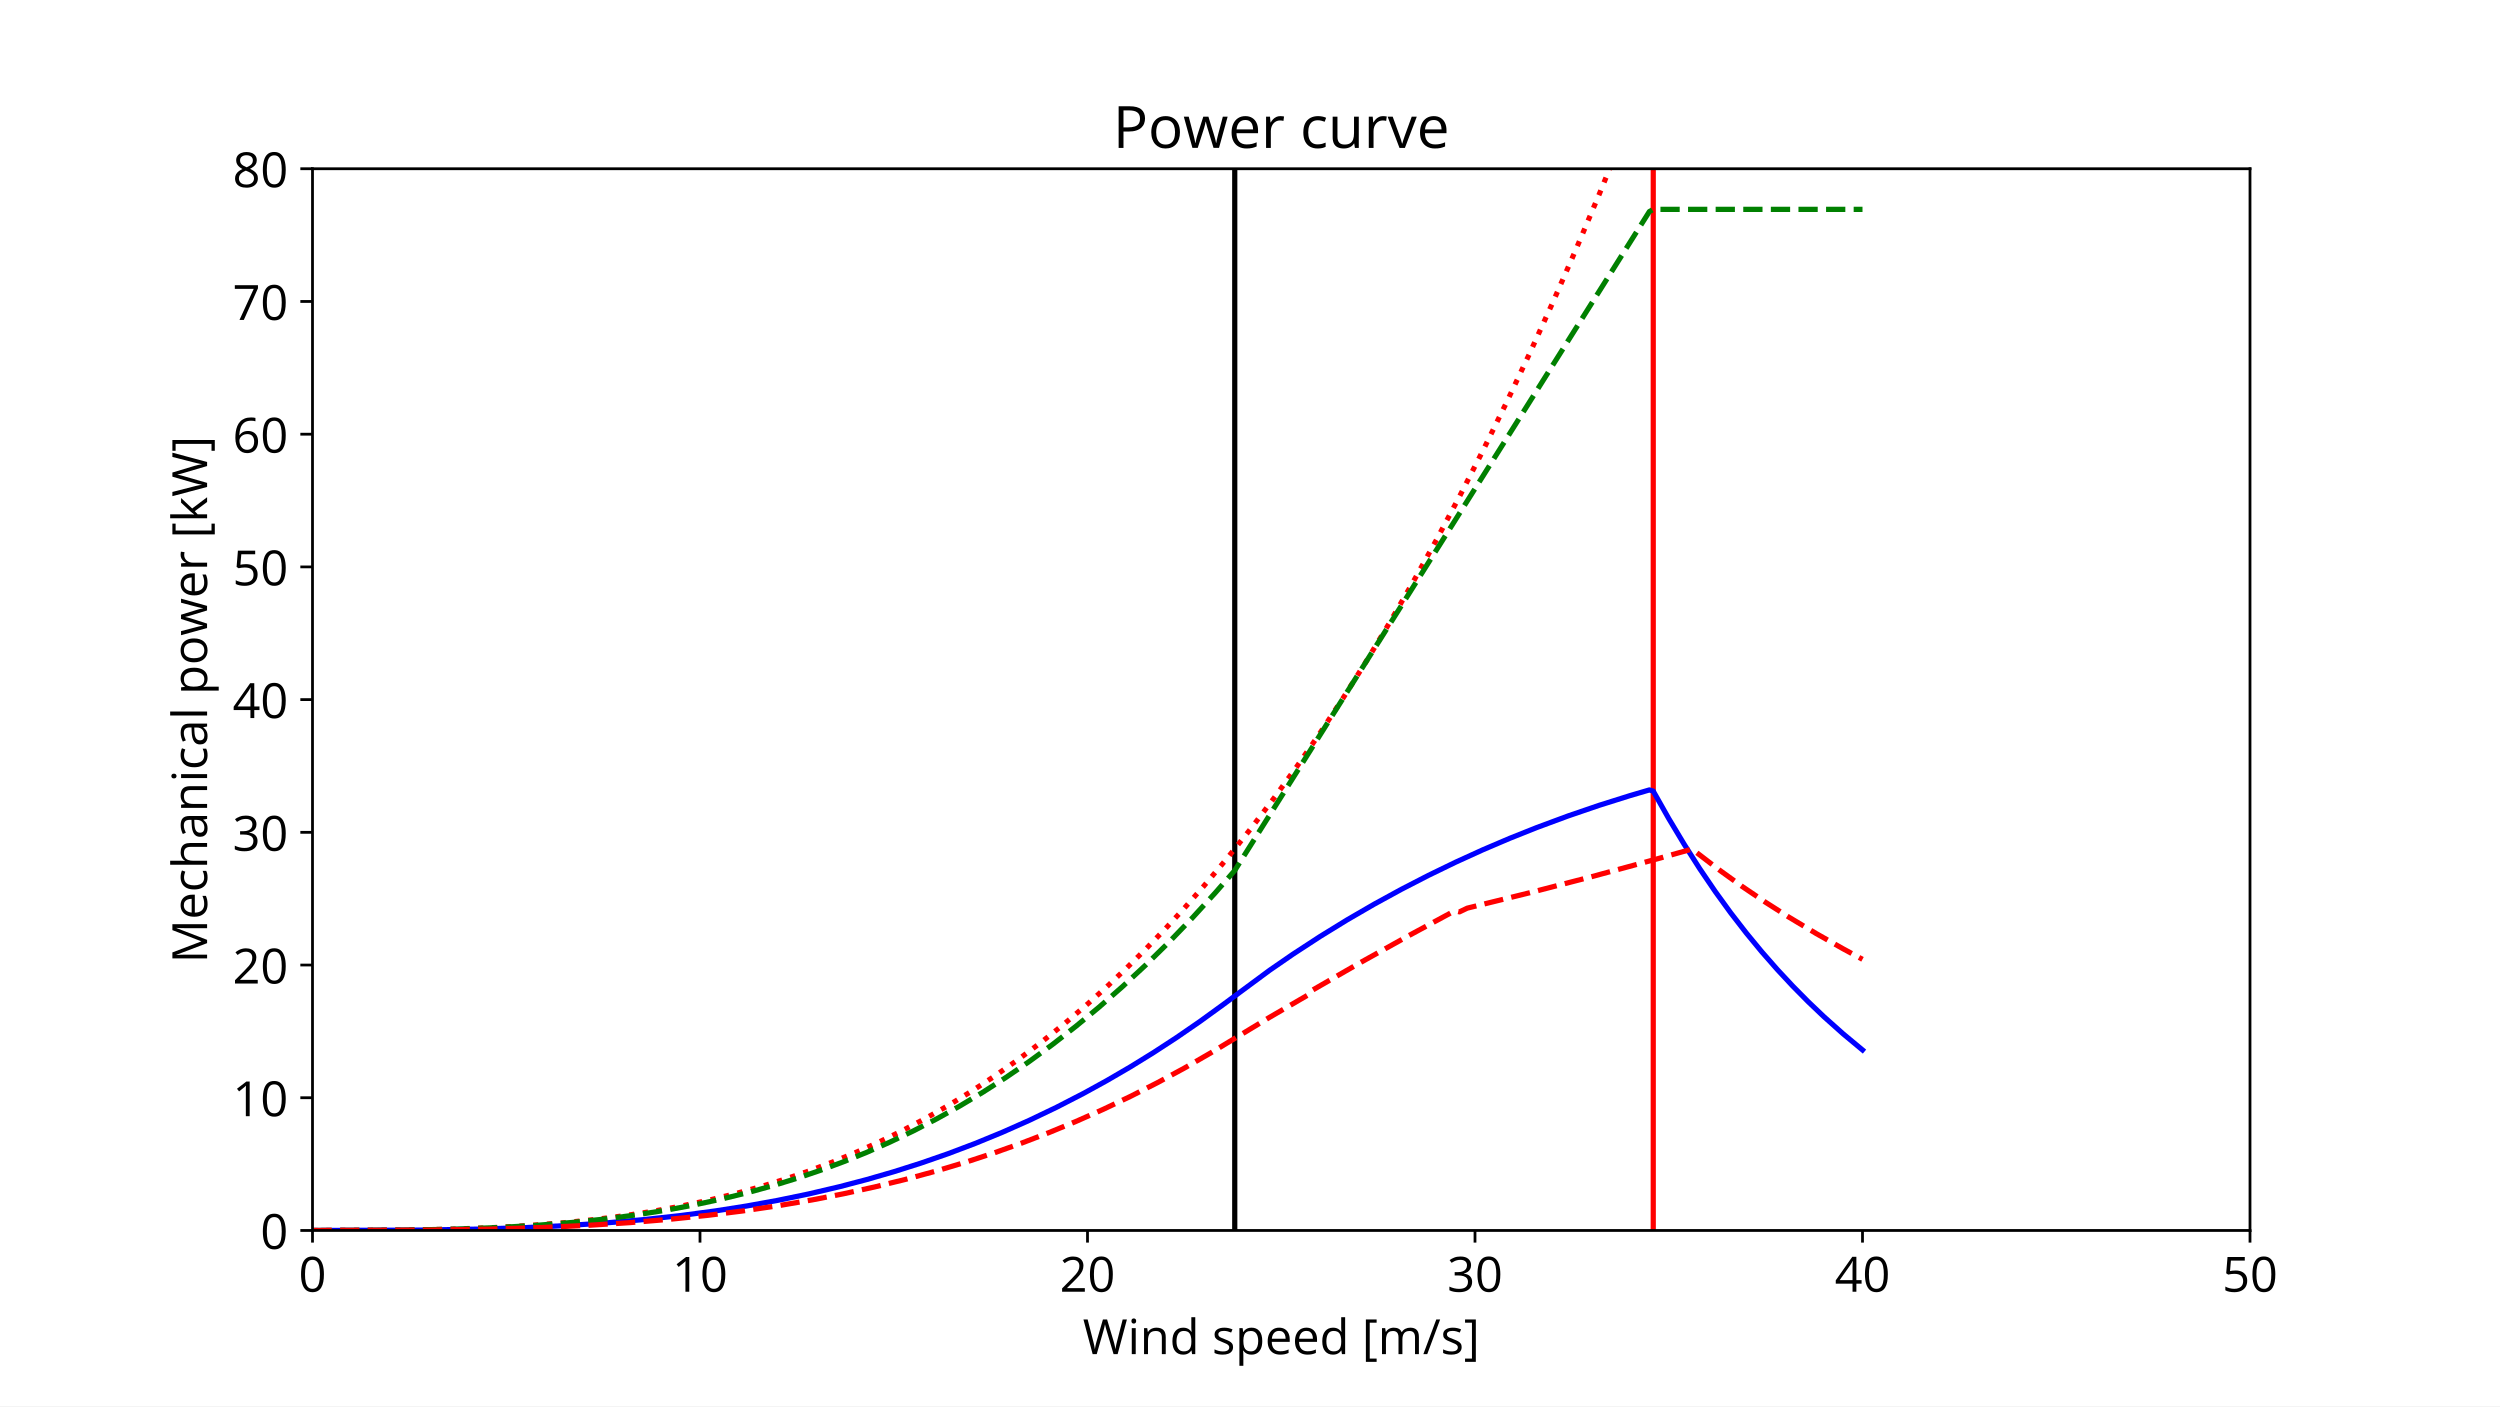
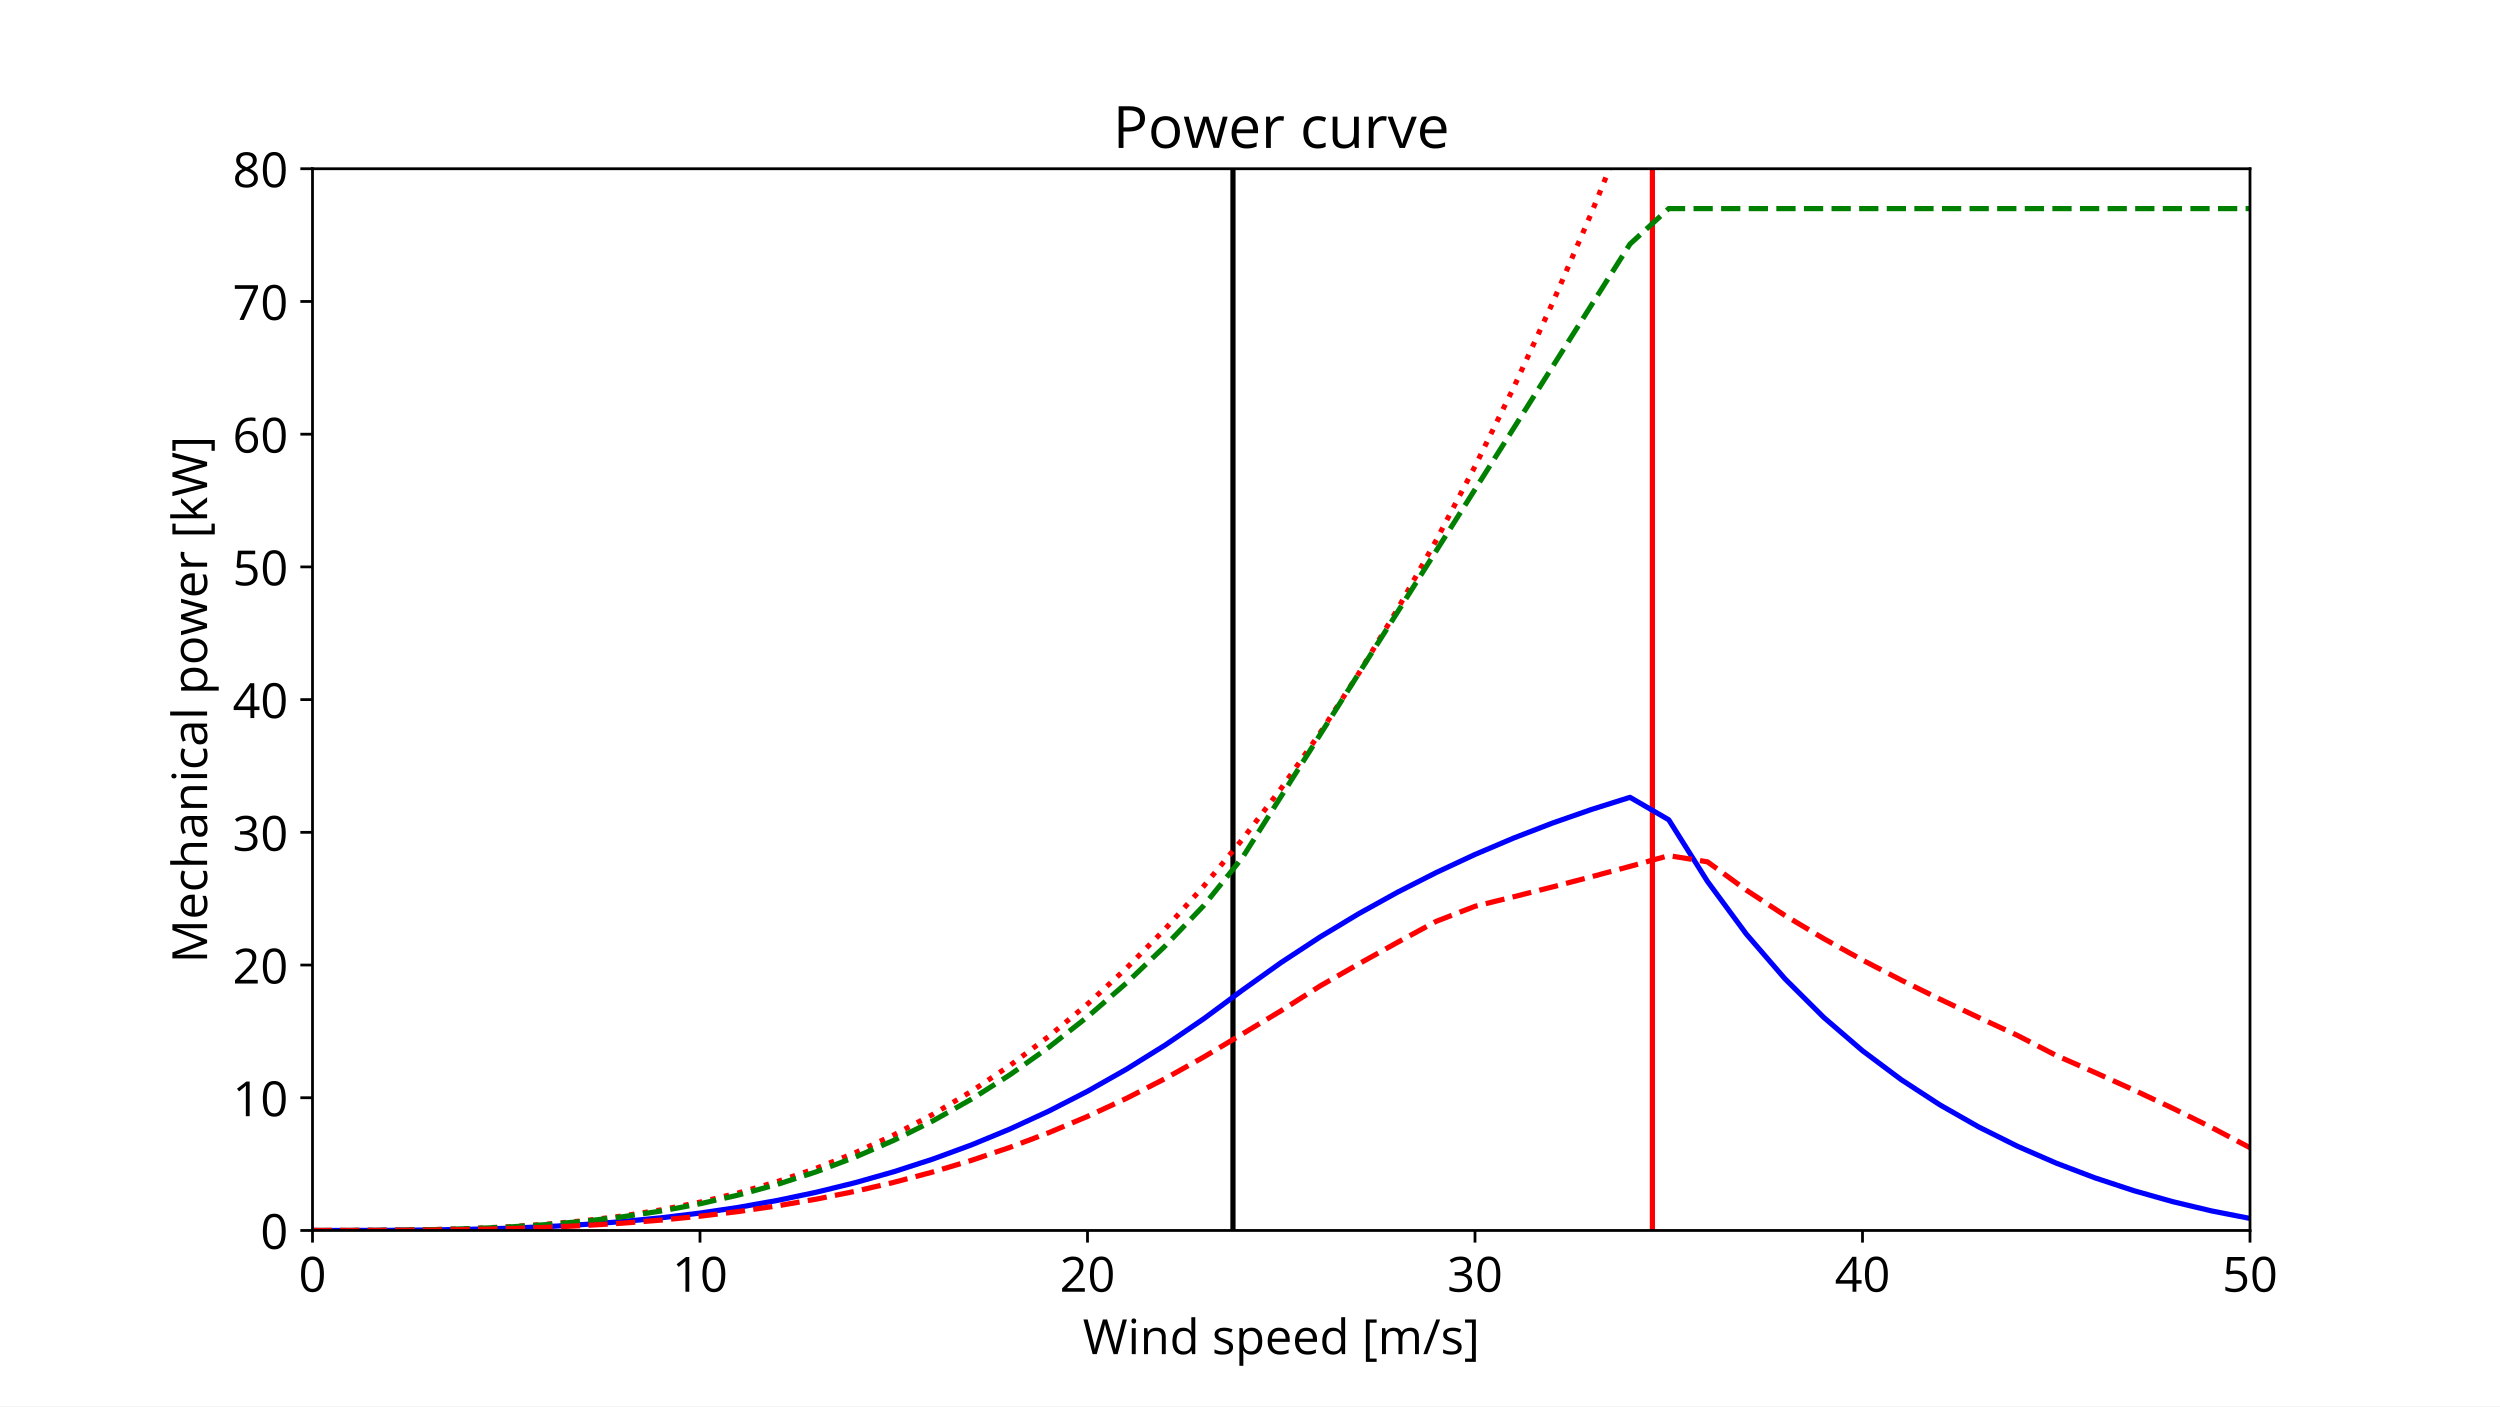
<svg xmlns="http://www.w3.org/2000/svg" xmlns:xlink="http://www.w3.org/1999/xlink" width="720pt" height="405pt" viewBox="0 0 720 405" version="1.1">
  <defs>
    <style type="text/css">*{stroke-linejoin: round; stroke-linecap: butt}</style>
  </defs>
  <g id="figure_1">
    <g id="patch_1">
      <path d="M 0 405  L 720 405  L 720 0  L 0 0  z " style="fill: #ffffff" />
    </g>
    <g id="axes_1">
      <g id="patch_2">
        <path d="M 90 354.375  L 648 354.375  L 648 48.6  L 90 48.6  z " style="fill: #ffffff" />
      </g>
      <g id="matplotlib.axis_1">
        <g id="xtick_1">
          <g id="line2d_1">
            <defs>
-               <path id="m7fe5ffbf37" d="M 0 0  L 0 3.5  " style="stroke: #000000; stroke-width: 0.8" />
+               <path id="mbca4334875" d="M 0 0  L 0 3.5  " style="stroke: #000000; stroke-width: 0.8" />
            </defs>
            <g>
-               <use xlink:href="#m7fe5ffbf37" x="90" y="354.375" style="stroke: #000000; stroke-width: 0.8" />
+               <use xlink:href="#mbca4334875" x="90" y="354.375" style="stroke: #000000; stroke-width: 0.8" />
            </g>
          </g>
          <g id="text_1">
            <g transform="translate(85.99797 372.0128) scale(0.14 -0.14)">
              <defs>
                <path id="OpenSans-Regular-30" d="M 3334 2291  Q 3334 1734 3250 1296  Q 3166 859 2984 556  Q 2803 253 2515 95  Q 2228 -63 1825 -63  Q 1316 -63 983 215  Q 650 494 486 1020  Q 322 1547 322 2291  Q 322 3022 470 3548  Q 619 4075 950 4358  Q 1281 4641 1825 4641  Q 2341 4641 2675 4361  Q 3009 4081 3171 3554  Q 3334 3028 3334 2291  z M 844 2291  Q 844 1653 941 1228  Q 1038 803 1255 592  Q 1472 381 1825 381  Q 2178 381 2395 590  Q 2613 800 2711 1225  Q 2809 1650 2809 2291  Q 2809 2919 2712 3342  Q 2616 3766 2400 3980  Q 2184 4194 1825 4194  Q 1466 4194 1250 3980  Q 1034 3766 939 3342  Q 844 2919 844 2291  z " transform="scale(0.015625)" />
              </defs>
              <use xlink:href="#OpenSans-Regular-30" />
            </g>
          </g>
        </g>
        <g id="xtick_2">
          <g id="line2d_2">
            <g>
-               <use xlink:href="#m7fe5ffbf37" x="201.6" y="354.375" style="stroke: #000000; stroke-width: 0.8" />
+               <use xlink:href="#mbca4334875" x="201.6" y="354.375" style="stroke: #000000; stroke-width: 0.8" />
            </g>
          </g>
          <g id="text_2">
            <g transform="translate(193.5959 372.0128) scale(0.14 -0.14)">
              <defs>
                <path id="OpenSans-Regular-31" d="M 2247 0  L 1741 0  L 1741 3238  Q 1741 3422 1742 3555  Q 1744 3688 1748 3798  Q 1753 3909 1763 4025  Q 1666 3925 1581 3854  Q 1497 3784 1372 3681  L 850 3263  L 578 3616  L 1816 4569  L 2247 4569  L 2247 0  z " transform="scale(0.015625)" />
              </defs>
              <use xlink:href="#OpenSans-Regular-31" />
              <use xlink:href="#OpenSans-Regular-30" x="57.178" />
            </g>
          </g>
        </g>
        <g id="xtick_3">
          <g id="line2d_3">
            <g>
-               <use xlink:href="#m7fe5ffbf37" x="313.2" y="354.375" style="stroke: #000000; stroke-width: 0.8" />
+               <use xlink:href="#mbca4334875" x="313.2" y="354.375" style="stroke: #000000; stroke-width: 0.8" />
            </g>
          </g>
          <g id="text_3">
            <g transform="translate(305.1959 372.0128) scale(0.14 -0.14)">
              <defs>
                <path id="OpenSans-Regular-32" d="M 3309 0  L 316 0  L 316 434  L 1538 1675  Q 1878 2019 2111 2287  Q 2344 2556 2466 2817  Q 2588 3078 2588 3391  Q 2588 3778 2358 3983  Q 2128 4188 1753 4188  Q 1425 4188 1172 4075  Q 919 3963 653 3756  L 375 4106  Q 556 4259 770 4378  Q 984 4497 1229 4565  Q 1475 4634 1753 4634  Q 2175 4634 2481 4487  Q 2788 4341 2955 4069  Q 3122 3797 3122 3422  Q 3122 3059 2978 2748  Q 2834 2438 2575 2133  Q 2316 1828 1969 1488  L 975 497  L 975 475  L 3309 475  L 3309 0  z " transform="scale(0.015625)" />
              </defs>
              <use xlink:href="#OpenSans-Regular-32" />
              <use xlink:href="#OpenSans-Regular-30" x="57.178" />
            </g>
          </g>
        </g>
        <g id="xtick_4">
          <g id="line2d_4">
            <g>
-               <use xlink:href="#m7fe5ffbf37" x="424.8" y="354.375" style="stroke: #000000; stroke-width: 0.8" />
+               <use xlink:href="#mbca4334875" x="424.8" y="354.375" style="stroke: #000000; stroke-width: 0.8" />
            </g>
          </g>
          <g id="text_4">
            <g transform="translate(416.7959 372.0128) scale(0.14 -0.14)">
              <defs>
                <path id="OpenSans-Regular-33" d="M 3141 3503  Q 3141 3197 3022 2972  Q 2903 2747 2690 2605  Q 2478 2463 2191 2406  L 2191 2381  Q 2734 2313 3007 2031  Q 3281 1750 3281 1294  Q 3281 897 3095 590  Q 2909 284 2526 110  Q 2144 -63 1547 -63  Q 1184 -63 876 -5  Q 569 53 288 188  L 288 675  Q 572 534 906 454  Q 1241 375 1553 375  Q 2178 375 2456 623  Q 2734 872 2734 1303  Q 2734 1600 2579 1783  Q 2425 1966 2136 2052  Q 1847 2138 1441 2138  L 984 2138  L 984 2581  L 1444 2581  Q 1816 2581 2075 2690  Q 2334 2800 2470 2998  Q 2606 3197 2606 3469  Q 2606 3816 2375 4005  Q 2144 4194 1747 4194  Q 1503 4194 1303 4144  Q 1103 4094 928 4006  Q 753 3919 578 3803  L 316 4159  Q 566 4353 925 4493  Q 1284 4634 1741 4634  Q 2441 4634 2791 4315  Q 3141 3997 3141 3503  z " transform="scale(0.015625)" />
              </defs>
              <use xlink:href="#OpenSans-Regular-33" />
              <use xlink:href="#OpenSans-Regular-30" x="57.178" />
            </g>
          </g>
        </g>
        <g id="xtick_5">
          <g id="line2d_5">
            <g>
-               <use xlink:href="#m7fe5ffbf37" x="536.4" y="354.375" style="stroke: #000000; stroke-width: 0.8" />
+               <use xlink:href="#mbca4334875" x="536.4" y="354.375" style="stroke: #000000; stroke-width: 0.8" />
            </g>
          </g>
          <g id="text_5">
            <g transform="translate(528.3959 372.0128) scale(0.14 -0.14)">
              <defs>
                <path id="OpenSans-Regular-34" d="M 3538 1059  L 2853 1059  L 2853 0  L 2347 0  L 2347 1059  L 138 1059  L 138 1497  L 2313 4594  L 2853 4594  L 2853 1528  L 3538 1528  L 3538 1059  z M 2347 1528  L 2347 3022  Q 2347 3194 2350 3333  Q 2353 3472 2359 3592  Q 2366 3713 2370 3822  Q 2375 3931 2378 4038  L 2353 4038  Q 2294 3913 2217 3773  Q 2141 3634 2063 3525  L 653 1528  L 2347 1528  z " transform="scale(0.015625)" />
              </defs>
              <use xlink:href="#OpenSans-Regular-34" />
              <use xlink:href="#OpenSans-Regular-30" x="57.178" />
            </g>
          </g>
        </g>
        <g id="xtick_6">
          <g id="line2d_6">
            <g>
-               <use xlink:href="#m7fe5ffbf37" x="648" y="354.375" style="stroke: #000000; stroke-width: 0.8" />
+               <use xlink:href="#mbca4334875" x="648" y="354.375" style="stroke: #000000; stroke-width: 0.8" />
            </g>
          </g>
          <g id="text_6">
            <g transform="translate(639.9959 372.0128) scale(0.14 -0.14)">
              <defs>
                <path id="OpenSans-Regular-35" d="M 1759 2794  Q 2225 2794 2569 2636  Q 2913 2478 3102 2178  Q 3291 1878 3291 1450  Q 3291 981 3087 642  Q 2884 303 2503 120  Q 2122 -63 1591 -63  Q 1234 -63 928 0  Q 622 63 413 188  L 413 681  Q 641 544 966 462  Q 1291 381 1597 381  Q 1944 381 2205 492  Q 2466 603 2611 829  Q 2756 1056 2756 1400  Q 2756 1856 2476 2104  Q 2197 2353 1594 2353  Q 1400 2353 1169 2322  Q 938 2291 788 2253  L 525 2425  L 700 4569  L 2972 4569  L 2972 4094  L 1144 4094  L 1028 2716  Q 1147 2741 1334 2767  Q 1522 2794 1759 2794  z " transform="scale(0.015625)" />
              </defs>
              <use xlink:href="#OpenSans-Regular-35" />
              <use xlink:href="#OpenSans-Regular-30" x="57.178" />
            </g>
          </g>
        </g>
        <g id="text_7">
          <g transform="translate(311.8275 389.9997) scale(0.14 -0.14)">
            <defs>
              <path id="OpenSans-Regular-57" d="M 5816 4569  L 4594 0  L 4059 0  L 3153 3075  Q 3113 3206 3077 3339  Q 3041 3472 3009 3592  Q 2978 3713 2958 3805  Q 2938 3897 2928 3944  Q 2922 3897 2905 3806  Q 2888 3716 2861 3597  Q 2834 3478 2798 3343  Q 2763 3209 2722 3072  L 1841 0  L 1306 0  L 94 4569  L 647 4569  L 1381 1703  Q 1419 1559 1451 1420  Q 1484 1281 1511 1150  Q 1538 1019 1559 894  Q 1581 769 1600 650  Q 1616 772 1641 905  Q 1666 1038 1695 1175  Q 1725 1313 1761 1453  Q 1797 1594 1838 1734  L 2659 4569  L 3206 4569  L 4063 1713  Q 4106 1566 4143 1422  Q 4181 1278 4211 1142  Q 4241 1006 4264 882  Q 4288 759 4306 650  Q 4328 803 4359 972  Q 4391 1141 4433 1325  Q 4475 1509 4525 1706  L 5259 4569  L 5816 4569  z " transform="scale(0.015625)" />
              <path id="OpenSans-Regular-69" d="M 1066 3425  L 1066 0  L 547 0  L 547 3425  L 1066 3425  z M 813 4706  Q 941 4706 1033 4623  Q 1125 4541 1125 4366  Q 1125 4194 1033 4109  Q 941 4025 813 4025  Q 678 4025 589 4109  Q 500 4194 500 4366  Q 500 4541 589 4623  Q 678 4706 813 4706  z " transform="scale(0.015625)" />
              <path id="OpenSans-Regular-6e" d="M 2169 3488  Q 2778 3488 3090 3189  Q 3403 2891 3403 2231  L 3403 0  L 2891 0  L 2891 2197  Q 2891 2625 2695 2837  Q 2500 3050 2097 3050  Q 1528 3050 1297 2728  Q 1066 2406 1066 1794  L 1066 0  L 547 0  L 547 3425  L 966 3425  L 1044 2931  L 1072 2931  Q 1181 3113 1350 3236  Q 1519 3359 1728 3423  Q 1938 3488 2169 3488  z " transform="scale(0.015625)" />
              <path id="OpenSans-Regular-64" d="M 1766 -63  Q 1116 -63 736 381  Q 356 825 356 1700  Q 356 2584 743 3036  Q 1131 3488 1775 3488  Q 2047 3488 2250 3416  Q 2453 3344 2600 3223  Q 2747 3103 2847 2950  L 2884 2950  Q 2872 3047 2859 3215  Q 2847 3384 2847 3491  L 2847 4863  L 3366 4863  L 3366 0  L 2947 0  L 2869 488  L 2847 488  Q 2750 334 2601 209  Q 2453 84 2248 10  Q 2044 -63 1766 -63  z M 1847 369  Q 2397 369 2625 681  Q 2853 994 2853 1609  L 2853 1703  Q 2853 2356 2636 2706  Q 2419 3056 1847 3056  Q 1369 3056 1131 2689  Q 894 2322 894 1688  Q 894 1056 1130 712  Q 1366 369 1847 369  z " transform="scale(0.015625)" />
              <path id="OpenSans-Regular-20" transform="scale(0.015625)" />
              <path id="OpenSans-Regular-73" d="M 2763 938  Q 2763 609 2598 386  Q 2434 163 2129 50  Q 1825 -63 1403 -63  Q 1044 -63 781 -6  Q 519 50 322 153  L 322 631  Q 531 528 822 443  Q 1113 359 1416 359  Q 1859 359 2059 503  Q 2259 647 2259 894  Q 2259 1034 2179 1142  Q 2100 1250 1912 1351  Q 1725 1453 1394 1575  Q 1066 1700 827 1823  Q 588 1947 458 2125  Q 328 2303 328 2588  Q 328 3022 679 3255  Q 1031 3488 1603 3488  Q 1913 3488 2183 3427  Q 2453 3366 2688 3263  L 2513 2847  Q 2300 2938 2059 3000  Q 1819 3063 1569 3063  Q 1209 3063 1017 2944  Q 825 2825 825 2619  Q 825 2459 914 2356  Q 1003 2253 1200 2162  Q 1397 2072 1719 1950  Q 2041 1831 2275 1704  Q 2509 1578 2636 1398  Q 2763 1219 2763 938  z " transform="scale(0.015625)" />
              <path id="OpenSans-Regular-70" d="M 2156 3488  Q 2797 3488 3178 3047  Q 3559 2606 3559 1722  Q 3559 1138 3384 741  Q 3209 344 2892 140  Q 2575 -63 2144 -63  Q 1872 -63 1665 9  Q 1459 81 1312 203  Q 1166 325 1069 469  L 1031 469  Q 1041 347 1055 175  Q 1069 3 1069 -125  L 1069 -1531  L 547 -1531  L 547 3425  L 975 3425  L 1044 2919  L 1069 2919  Q 1169 3075 1312 3204  Q 1456 3334 1664 3411  Q 1872 3488 2156 3488  z M 2066 3050  Q 1709 3050 1492 2912  Q 1275 2775 1175 2501  Q 1075 2228 1069 1816  L 1069 1716  Q 1069 1281 1164 981  Q 1259 681 1479 525  Q 1700 369 2072 369  Q 2391 369 2603 541  Q 2816 713 2920 1020  Q 3025 1328 3025 1728  Q 3025 2334 2789 2692  Q 2553 3050 2066 3050  z " transform="scale(0.015625)" />
              <path id="OpenSans-Regular-65" d="M 1866 3488  Q 2303 3488 2615 3294  Q 2928 3100 3093 2751  Q 3259 2403 3259 1938  L 3259 1616  L 894 1616  Q 903 1013 1193 697  Q 1484 381 2013 381  Q 2338 381 2588 440  Q 2838 500 3106 616  L 3106 159  Q 2847 44 2592 -9  Q 2338 -63 1991 -63  Q 1497 -63 1130 139  Q 763 341 559 731  Q 356 1122 356 1688  Q 356 2241 542 2645  Q 728 3050 1067 3269  Q 1406 3488 1866 3488  z M 1859 3063  Q 1444 3063 1197 2791  Q 950 2519 903 2031  L 2716 2031  Q 2713 2338 2620 2570  Q 2528 2803 2340 2933  Q 2153 3063 1859 3063  z " transform="scale(0.015625)" />
              <path id="OpenSans-Regular-5b" d="M 1934 -1013  L 519 -1013  L 519 4569  L 1934 4569  L 1934 4144  L 1025 4144  L 1025 -581  L 1934 -581  L 1934 -1013  z " transform="scale(0.015625)" />
              <path id="OpenSans-Regular-6d" d="M 4266 3488  Q 4831 3488 5118 3192  Q 5406 2897 5406 2244  L 5406 0  L 4894 0  L 4894 2219  Q 4894 2634 4714 2842  Q 4534 3050 4181 3050  Q 3684 3050 3459 2762  Q 3234 2475 3234 1916  L 3234 0  L 2719 0  L 2719 2219  Q 2719 2497 2639 2681  Q 2559 2866 2401 2958  Q 2244 3050 2003 3050  Q 1663 3050 1456 2909  Q 1250 2769 1158 2492  Q 1066 2216 1066 1813  L 1066 0  L 547 0  L 547 3425  L 966 3425  L 1044 2941  L 1072 2941  Q 1175 3119 1331 3241  Q 1488 3363 1681 3425  Q 1875 3488 2094 3488  Q 2484 3488 2748 3342  Q 3013 3197 3131 2900  L 3159 2900  Q 3328 3197 3622 3342  Q 3916 3488 4266 3488  z " transform="scale(0.015625)" />
              <path id="OpenSans-Regular-2f" d="M 2278 4569  L 578 0  L 66 0  L 1769 4569  L 2278 4569  z " transform="scale(0.015625)" />
              <path id="OpenSans-Regular-5d" d="M 159 -581  L 1069 -581  L 1069 4144  L 159 4144  L 159 4569  L 1578 4569  L 1578 -1013  L 159 -1013  L 159 -581  z " transform="scale(0.015625)" />
            </defs>
            <use xlink:href="#OpenSans-Regular-57" />
            <use xlink:href="#OpenSans-Regular-69" x="92.334" />
            <use xlink:href="#OpenSans-Regular-6e" x="117.578" />
            <use xlink:href="#OpenSans-Regular-64" x="178.906" />
            <use xlink:href="#OpenSans-Regular-20" x="240.088" />
            <use xlink:href="#OpenSans-Regular-73" x="266.064" />
            <use xlink:href="#OpenSans-Regular-70" x="313.721" />
            <use xlink:href="#OpenSans-Regular-65" x="374.902" />
            <use xlink:href="#OpenSans-Regular-65" x="431.055" />
            <use xlink:href="#OpenSans-Regular-64" x="487.207" />
            <use xlink:href="#OpenSans-Regular-20" x="548.389" />
            <use xlink:href="#OpenSans-Regular-5b" x="574.365" />
            <use xlink:href="#OpenSans-Regular-6d" x="607.08" />
            <use xlink:href="#OpenSans-Regular-2f" x="699.658" />
            <use xlink:href="#OpenSans-Regular-73" x="736.328" />
            <use xlink:href="#OpenSans-Regular-5d" x="783.984" />
          </g>
        </g>
      </g>
      <g id="matplotlib.axis_2">
        <g id="ytick_1">
          <g id="line2d_7">
            <defs>
-               <path id="mc2f725b894" d="M 0 0  L -3.5 0  " style="stroke: #000000; stroke-width: 0.8" />
+               <path id="m694ae9efbf" d="M 0 0  L -3.5 0  " style="stroke: #000000; stroke-width: 0.8" />
            </defs>
            <g>
-               <use xlink:href="#mc2f725b894" x="90" y="354.375" style="stroke: #000000; stroke-width: 0.8" />
+               <use xlink:href="#m694ae9efbf" x="90" y="354.375" style="stroke: #000000; stroke-width: 0.8" />
            </g>
          </g>
          <g id="text_8">
            <g transform="translate(74.99594 359.6939) scale(0.14 -0.14)">
              <use xlink:href="#OpenSans-Regular-30" />
            </g>
          </g>
        </g>
        <g id="ytick_2">
          <g id="line2d_8">
            <g>
-               <use xlink:href="#mc2f725b894" x="90" y="316.153" style="stroke: #000000; stroke-width: 0.8" />
+               <use xlink:href="#m694ae9efbf" x="90" y="316.153" style="stroke: #000000; stroke-width: 0.8" />
            </g>
          </g>
          <g id="text_9">
            <g transform="translate(66.99187 321.472) scale(0.14 -0.14)">
              <use xlink:href="#OpenSans-Regular-31" />
              <use xlink:href="#OpenSans-Regular-30" x="57.178" />
            </g>
          </g>
        </g>
        <g id="ytick_3">
          <g id="line2d_9">
            <g>
-               <use xlink:href="#mc2f725b894" x="90" y="277.931" style="stroke: #000000; stroke-width: 0.8" />
+               <use xlink:href="#m694ae9efbf" x="90" y="277.931" style="stroke: #000000; stroke-width: 0.8" />
            </g>
          </g>
          <g id="text_10">
            <g transform="translate(66.99187 283.2502) scale(0.14 -0.14)">
              <use xlink:href="#OpenSans-Regular-32" />
              <use xlink:href="#OpenSans-Regular-30" x="57.178" />
            </g>
          </g>
        </g>
        <g id="ytick_4">
          <g id="line2d_10">
            <g>
-               <use xlink:href="#mc2f725b894" x="90" y="239.709" style="stroke: #000000; stroke-width: 0.8" />
+               <use xlink:href="#m694ae9efbf" x="90" y="239.709" style="stroke: #000000; stroke-width: 0.8" />
            </g>
          </g>
          <g id="text_11">
            <g transform="translate(66.99187 245.0283) scale(0.14 -0.14)">
              <use xlink:href="#OpenSans-Regular-33" />
              <use xlink:href="#OpenSans-Regular-30" x="57.178" />
            </g>
          </g>
        </g>
        <g id="ytick_5">
          <g id="line2d_11">
            <g>
-               <use xlink:href="#mc2f725b894" x="90" y="201.488" style="stroke: #000000; stroke-width: 0.8" />
+               <use xlink:href="#m694ae9efbf" x="90" y="201.488" style="stroke: #000000; stroke-width: 0.8" />
            </g>
          </g>
          <g id="text_12">
            <g transform="translate(66.99187 206.8064) scale(0.14 -0.14)">
              <use xlink:href="#OpenSans-Regular-34" />
              <use xlink:href="#OpenSans-Regular-30" x="57.178" />
            </g>
          </g>
        </g>
        <g id="ytick_6">
          <g id="line2d_12">
            <g>
-               <use xlink:href="#mc2f725b894" x="90" y="163.266" style="stroke: #000000; stroke-width: 0.8" />
+               <use xlink:href="#m694ae9efbf" x="90" y="163.266" style="stroke: #000000; stroke-width: 0.8" />
            </g>
          </g>
          <g id="text_13">
            <g transform="translate(66.99187 168.5845) scale(0.14 -0.14)">
              <use xlink:href="#OpenSans-Regular-35" />
              <use xlink:href="#OpenSans-Regular-30" x="57.178" />
            </g>
          </g>
        </g>
        <g id="ytick_7">
          <g id="line2d_13">
            <g>
-               <use xlink:href="#mc2f725b894" x="90" y="125.044" style="stroke: #000000; stroke-width: 0.8" />
+               <use xlink:href="#m694ae9efbf" x="90" y="125.044" style="stroke: #000000; stroke-width: 0.8" />
            </g>
          </g>
          <g id="text_14">
            <g transform="translate(66.99187 130.3627) scale(0.14 -0.14)">
              <defs>
                <path id="OpenSans-Regular-36" d="M 363 1953  Q 363 2366 420 2759  Q 478 3153 615 3492  Q 753 3831 990 4087  Q 1228 4344 1583 4489  Q 1938 4634 2434 4634  Q 2575 4634 2737 4620  Q 2900 4606 3006 4575  L 3006 4128  Q 2891 4169 2742 4187  Q 2594 4206 2444 4206  Q 1863 4206 1530 3953  Q 1197 3700 1050 3267  Q 903 2834 881 2294  L 916 2294  Q 1013 2450 1163 2576  Q 1313 2703 1527 2778  Q 1741 2853 2025 2853  Q 2425 2853 2723 2690  Q 3022 2528 3186 2218  Q 3350 1909 3350 1469  Q 3350 997 3175 653  Q 3000 309 2676 123  Q 2353 -63 1906 -63  Q 1572 -63 1290 65  Q 1009 194 801 447  Q 594 700 478 1076  Q 363 1453 363 1953  z M 1900 375  Q 2325 375 2581 647  Q 2838 919 2838 1469  Q 2838 1919 2609 2181  Q 2381 2444 1922 2444  Q 1609 2444 1378 2314  Q 1147 2184 1019 1987  Q 891 1791 891 1588  Q 891 1381 952 1168  Q 1013 956 1138 775  Q 1263 594 1453 484  Q 1644 375 1900 375  z " transform="scale(0.015625)" />
              </defs>
              <use xlink:href="#OpenSans-Regular-36" />
              <use xlink:href="#OpenSans-Regular-30" x="57.178" />
            </g>
          </g>
        </g>
        <g id="ytick_8">
          <g id="line2d_14">
            <g>
-               <use xlink:href="#mc2f725b894" x="90" y="86.822" style="stroke: #000000; stroke-width: 0.8" />
+               <use xlink:href="#m694ae9efbf" x="90" y="86.822" style="stroke: #000000; stroke-width: 0.8" />
            </g>
          </g>
          <g id="text_15">
            <g transform="translate(66.99187 92.14078) scale(0.14 -0.14)">
              <defs>
                <path id="OpenSans-Regular-37" d="M 906 0  L 2781 4094  L 291 4094  L 291 4569  L 3338 4569  L 3338 4169  L 1475 0  L 906 0  z " transform="scale(0.015625)" />
              </defs>
              <use xlink:href="#OpenSans-Regular-37" />
              <use xlink:href="#OpenSans-Regular-30" x="57.178" />
            </g>
          </g>
        </g>
        <g id="ytick_9">
          <g id="line2d_15">
            <g>
-               <use xlink:href="#mc2f725b894" x="90" y="48.6" style="stroke: #000000; stroke-width: 0.8" />
+               <use xlink:href="#m694ae9efbf" x="90" y="48.6" style="stroke: #000000; stroke-width: 0.8" />
            </g>
          </g>
          <g id="text_16">
            <g transform="translate(66.99187 53.91891) scale(0.14 -0.14)">
              <defs>
                <path id="OpenSans-Regular-38" d="M 1825 4634  Q 2222 4634 2528 4509  Q 2834 4384 3007 4142  Q 3181 3900 3181 3547  Q 3181 3269 3061 3061  Q 2941 2853 2737 2698  Q 2534 2544 2288 2422  Q 2581 2288 2817 2119  Q 3053 1950 3190 1722  Q 3328 1494 3328 1181  Q 3328 797 3142 517  Q 2956 238 2622 87  Q 2288 -63 1838 -63  Q 1353 -63 1014 82  Q 675 228 498 501  Q 322 775 322 1159  Q 322 1475 456 1708  Q 591 1941 812 2109  Q 1034 2278 1297 2394  Q 1069 2519 880 2678  Q 691 2838 580 3052  Q 469 3266 469 3550  Q 469 3897 645 4139  Q 822 4381 1130 4507  Q 1438 4634 1825 4634  z M 831 1156  Q 831 806 1078 579  Q 1325 353 1825 353  Q 2300 353 2559 579  Q 2819 806 2819 1175  Q 2819 1403 2700 1576  Q 2581 1750 2362 1887  Q 2144 2025 1847 2138  L 1734 2178  Q 1447 2059 1245 1914  Q 1044 1769 937 1584  Q 831 1400 831 1156  z M 1819 4209  Q 1450 4209 1215 4032  Q 981 3856 981 3525  Q 981 3288 1095 3123  Q 1209 2959 1406 2842  Q 1603 2725 1847 2625  Q 2084 2725 2268 2845  Q 2453 2966 2559 3131  Q 2666 3297 2666 3528  Q 2666 3859 2433 4034  Q 2200 4209 1819 4209  z " transform="scale(0.015625)" />
              </defs>
              <use xlink:href="#OpenSans-Regular-38" />
              <use xlink:href="#OpenSans-Regular-30" x="57.178" />
            </g>
          </g>
        </g>
        <g id="text_17">
          <g transform="translate(59.64281 277.3905) rotate(-90) scale(0.14 -0.14)">
            <defs>
              <path id="OpenSans-Regular-4d" d="M 2634 0  L 1100 4044  L 1075 4044  Q 1088 3916 1097 3731  Q 1106 3547 1112 3330  Q 1119 3113 1119 2888  L 1119 0  L 625 0  L 625 4569  L 1413 4569  L 2859 769  L 2881 769  L 4350 4569  L 5131 4569  L 5131 0  L 4606 0  L 4606 2925  Q 4606 3128 4612 3333  Q 4619 3538 4628 3720  Q 4638 3903 4647 4038  L 4622 4038  L 3069 0  L 2634 0  z " transform="scale(0.015625)" />
              <path id="OpenSans-Regular-63" d="M 1919 -63  Q 1456 -63 1103 128  Q 750 319 553 709  Q 356 1100 356 1694  Q 356 2316 564 2711  Q 772 3106 1137 3297  Q 1503 3488 1969 3488  Q 2225 3488 2464 3436  Q 2703 3384 2856 3306  L 2700 2872  Q 2544 2934 2339 2984  Q 2134 3034 1956 3034  Q 1600 3034 1364 2881  Q 1128 2728 1011 2431  Q 894 2134 894 1700  Q 894 1284 1008 990  Q 1122 697 1348 542  Q 1575 388 1916 388  Q 2188 388 2406 445  Q 2625 503 2803 581  L 2803 119  Q 2631 31 2420 -16  Q 2209 -63 1919 -63  z " transform="scale(0.015625)" />
              <path id="OpenSans-Regular-68" d="M 1066 4863  L 1066 3409  Q 1066 3284 1059 3157  Q 1053 3031 1038 2925  L 1072 2925  Q 1178 3106 1342 3229  Q 1506 3353 1715 3417  Q 1925 3481 2159 3481  Q 2572 3481 2848 3350  Q 3125 3219 3264 2944  Q 3403 2669 3403 2231  L 3403 0  L 2891 0  L 2891 2197  Q 2891 2625 2695 2837  Q 2500 3050 2097 3050  Q 1716 3050 1489 2904  Q 1263 2759 1164 2478  Q 1066 2197 1066 1791  L 1066 0  L 547 0  L 547 4863  L 1066 4863  z " transform="scale(0.015625)" />
              <path id="OpenSans-Regular-61" d="M 1828 3481  Q 2441 3481 2737 3206  Q 3034 2931 3034 2328  L 3034 0  L 2656 0  L 2556 506  L 2531 506  Q 2388 319 2231 192  Q 2075 66 1870 1  Q 1666 -63 1369 -63  Q 1056 -63 814 46  Q 572 156 433 378  Q 294 600 294 941  Q 294 1453 700 1728  Q 1106 2003 1938 2028  L 2528 2053  L 2528 2263  Q 2528 2706 2337 2884  Q 2147 3063 1800 3063  Q 1531 3063 1287 2984  Q 1044 2906 825 2800  L 666 3194  Q 897 3313 1197 3397  Q 1497 3481 1828 3481  z M 2522 1688  L 2000 1666  Q 1359 1641 1096 1456  Q 834 1272 834 934  Q 834 641 1012 500  Q 1191 359 1484 359  Q 1941 359 2231 612  Q 2522 866 2522 1372  L 2522 1688  z " transform="scale(0.015625)" />
              <path id="OpenSans-Regular-6c" d="M 1069 0  L 547 0  L 547 4863  L 1069 4863  L 1069 0  z " transform="scale(0.015625)" />
              <path id="OpenSans-Regular-6f" d="M 3500 1719  Q 3500 1297 3390 965  Q 3281 634 3075 406  Q 2869 178 2576 57  Q 2284 -63 1916 -63  Q 1572 -63 1286 57  Q 1000 178 792 406  Q 584 634 470 965  Q 356 1297 356 1719  Q 356 2281 547 2676  Q 738 3072 1092 3280  Q 1447 3488 1938 3488  Q 2406 3488 2757 3278  Q 3109 3069 3304 2673  Q 3500 2278 3500 1719  z M 894 1719  Q 894 1306 1003 1003  Q 1113 700 1341 534  Q 1569 369 1928 369  Q 2284 369 2514 534  Q 2744 700 2853 1003  Q 2963 1306 2963 1719  Q 2963 2128 2853 2426  Q 2744 2725 2516 2887  Q 2288 3050 1925 3050  Q 1391 3050 1142 2697  Q 894 2344 894 1719  z " transform="scale(0.015625)" />
              <path id="OpenSans-Regular-77" d="M 3334 6  L 2725 2000  Q 2684 2128 2648 2251  Q 2613 2375 2583 2489  Q 2553 2603 2529 2701  Q 2506 2800 2491 2872  L 2469 2872  Q 2456 2800 2434 2701  Q 2413 2603 2383 2487  Q 2353 2372 2318 2245  Q 2284 2119 2241 1991  L 1603 6  L 1019 6  L 75 3431  L 613 3431  L 1106 1541  Q 1156 1353 1201 1170  Q 1247 988 1280 827  Q 1313 666 1328 547  L 1353 547  Q 1372 625 1395 734  Q 1419 844 1448 967  Q 1478 1091 1512 1214  Q 1547 1338 1581 1447  L 2213 3431  L 2772 3431  L 3381 1450  Q 3428 1300 3473 1137  Q 3519 975 3556 823  Q 3594 672 3609 553  L 3634 553  Q 3647 659 3681 815  Q 3716 972 3761 1159  Q 3806 1347 3856 1541  L 4356 3431  L 4884 3431  L 3938 6  L 3334 6  z " transform="scale(0.015625)" />
              <path id="OpenSans-Regular-72" d="M 2103 3488  Q 2206 3488 2318 3477  Q 2431 3466 2519 3447  L 2453 2966  Q 2369 2988 2266 3000  Q 2163 3013 2072 3013  Q 1866 3013 1683 2930  Q 1500 2847 1362 2692  Q 1225 2538 1147 2320  Q 1069 2103 1069 1838  L 1069 0  L 547 0  L 547 3425  L 978 3425  L 1034 2794  L 1056 2794  Q 1163 2984 1313 3142  Q 1463 3300 1661 3394  Q 1859 3488 2103 3488  z " transform="scale(0.015625)" />
              <path id="OpenSans-Regular-6b" d="M 1063 4863  L 1063 2338  Q 1063 2213 1053 2033  Q 1044 1853 1038 1716  L 1059 1716  Q 1125 1797 1251 1956  Q 1378 2116 1466 2213  L 2603 3425  L 3213 3425  L 1834 1963  L 3313 0  L 2688 0  L 1478 1622  L 1063 1241  L 1063 0  L 547 0  L 547 4863  L 1063 4863  z " transform="scale(0.015625)" />
            </defs>
            <use xlink:href="#OpenSans-Regular-4d" />
            <use xlink:href="#OpenSans-Regular-65" x="89.941" />
            <use xlink:href="#OpenSans-Regular-63" x="146.094" />
            <use xlink:href="#OpenSans-Regular-68" x="193.994" />
            <use xlink:href="#OpenSans-Regular-61" x="255.322" />
            <use xlink:href="#OpenSans-Regular-6e" x="310.889" />
            <use xlink:href="#OpenSans-Regular-69" x="372.217" />
            <use xlink:href="#OpenSans-Regular-63" x="397.461" />
            <use xlink:href="#OpenSans-Regular-61" x="445.361" />
            <use xlink:href="#OpenSans-Regular-6c" x="500.928" />
            <use xlink:href="#OpenSans-Regular-20" x="526.172" />
            <use xlink:href="#OpenSans-Regular-70" x="552.148" />
            <use xlink:href="#OpenSans-Regular-6f" x="613.33" />
            <use xlink:href="#OpenSans-Regular-77" x="673.486" />
            <use xlink:href="#OpenSans-Regular-65" x="750.977" />
            <use xlink:href="#OpenSans-Regular-72" x="807.129" />
            <use xlink:href="#OpenSans-Regular-20" x="847.998" />
            <use xlink:href="#OpenSans-Regular-5b" x="873.975" />
            <use xlink:href="#OpenSans-Regular-6b" x="906.689" />
            <use xlink:href="#OpenSans-Regular-57" x="959.229" />
            <use xlink:href="#OpenSans-Regular-5d" x="1051.562" />
          </g>
        </g>
      </g>
      <g id="LineCollection_1">
-         <path d="M 355.608 354.375  L 355.608 -1  " clip-path="url(#p59fc607189)" style="fill: none; stroke: #000000; stroke-width: 1.5" />
+         <path d="M 355.094 354.375  L 355.094 -1  " clip-path="url(#pe497d3bedb)" style="fill: none; stroke: #000000; stroke-width: 1.5" />
      </g>
      <g id="LineCollection_2">
-         <path d="M 476.136 354.375  L 476.136 -1  " clip-path="url(#p59fc607189)" style="fill: none; stroke: #ff0000; stroke-width: 1.5" />
+         <path d="M 475.892 354.375  L 475.892 -1  " clip-path="url(#pe497d3bedb)" style="fill: none; stroke: #ff0000; stroke-width: 1.5" />
      </g>
      <g id="line2d_16">
-         <path d="M 90 354.375  L 115.668 354.276  L 130.176 353.995  L 142.452 353.529  L 152.496 352.944  L 162.54 352.137  L 171.468 351.204  L 180.396 350.043  L 188.208 348.82  L 196.02 347.387  L 203.832 345.725  L 211.644 343.819  L 219.456 341.652  L 226.152 339.574  L 232.848 337.281  L 239.544 334.763  L 246.24 332.009  L 252.936 329.008  L 259.632 325.751  L 266.328 322.225  L 273.024 318.422  L 279.72 314.33  L 286.416 309.938  L 293.112 305.237  L 299.808 300.215  L 306.504 294.862  L 313.2 289.168  L 318.78 284.154  L 324.36 278.89  L 329.94 273.369  L 335.52 267.585  L 341.1 261.532  L 346.68 255.204  L 353.376 247.238  L 360.072 238.857  L 366.768 230.05  L 373.464 220.806  L 380.16 211.116  L 386.856 200.967  L 393.552 190.35  L 400.248 179.254  L 406.944 167.669  L 413.64 155.584  L 420.336 142.988  L 427.032 129.871  L 433.728 116.222  L 440.424 102.032  L 447.12 87.288  L 453.816 71.981  L 460.512 56.1  L 467.208 39.634  L 473.904 22.573  L 480.6 4.907  L 482.788 -1  L 482.788 -1  " clip-path="url(#p59fc607189)" style="fill: none; stroke-dasharray: 1.5,2.475; stroke-dashoffset: 0; stroke: #ff0000; stroke-width: 1.5" />
+         <path d="M 90 354.375  L 101.16 354.367  L 112.32 354.31  L 123.48 354.155  L 134.64 353.853  L 145.8 353.356  L 156.96 352.614  L 168.12 351.579  L 179.28 350.202  L 190.44 348.433  L 201.6 346.224  L 212.76 343.526  L 223.92 340.29  L 235.08 336.468  L 246.24 332.009  L 257.4 326.866  L 268.56 320.989  L 279.72 314.33  L 290.88 306.839  L 302.04 298.468  L 313.2 289.168  L 324.36 278.89  L 335.52 267.585  L 346.68 255.204  L 357.84 241.698  L 369 227.018  L 380.16 211.116  L 391.32 193.942  L 402.48 175.447  L 413.64 155.584  L 424.8 134.302  L 435.96 111.553  L 447.12 87.288  L 458.28 61.458  L 469.44 34.014  L 480.6 4.907  L 482.739 -1  " clip-path="url(#pe497d3bedb)" style="fill: none; stroke-dasharray: 1.5,2.475; stroke-dashoffset: 0; stroke: #ff0000; stroke-width: 1.5" />
      </g>
      <g id="line2d_17">
-         <path d="M 90 354.375  L 121.248 354.265  L 137.988 353.977  L 151.38 353.541  L 163.656 352.934  L 174.816 352.175  L 185.976 351.187  L 196.02 350.078  L 206.064 348.738  L 214.992 347.334  L 223.92 345.715  L 232.848 343.865  L 241.776 341.769  L 249.588 339.72  L 257.4 337.461  L 265.212 334.981  L 273.024 332.27  L 280.836 329.317  L 288.648 326.111  L 296.46 322.644  L 304.272 318.904  L 312.084 314.882  L 318.78 311.2  L 325.476 307.297  L 332.172 303.166  L 338.868 298.8  L 345.564 294.192  L 352.26 289.337  L 365.652 279.435  L 372.348 274.821  L 380.16 269.726  L 387.972 264.922  L 395.784 260.392  L 403.596 256.123  L 411.408 252.099  L 419.22 248.311  L 427.032 244.754  L 434.844 241.423  L 442.656 238.309  L 451.584 235.001  L 460.512 231.948  L 469.44 229.138  L 475.02 227.5  L 476.136 227.849  L 480.6 235.747  L 485.064 243.184  L 489.528 250.194  L 493.992 256.765  L 498.456 262.919  L 502.92 268.69  L 507.384 274.109  L 511.848 279.202  L 516.312 283.994  L 520.776 288.508  L 525.24 292.762  L 530.82 297.745  L 536.4 302.383  L 536.4 302.383  " clip-path="url(#p59fc607189)" style="fill: none; stroke: #0000ff; stroke-width: 1.5; stroke-linecap: square" />
+         <path d="M 90 354.375  L 101.16 354.37  L 112.32 354.335  L 123.48 354.24  L 134.64 354.054  L 145.8 353.749  L 156.96 353.293  L 168.12 352.656  L 179.28 351.809  L 190.44 350.722  L 201.6 349.364  L 212.76 347.705  L 223.92 345.715  L 235.08 343.365  L 246.24 340.623  L 257.4 337.461  L 268.56 333.848  L 279.72 329.754  L 290.88 325.148  L 302.04 320.001  L 313.2 314.283  L 324.36 307.964  L 335.52 301.013  L 346.68 293.4  L 357.84 285.139  L 369 277.177  L 380.16 269.863  L 391.32 263.14  L 402.48 256.962  L 413.64 251.287  L 424.8 246.085  L 435.96 241.346  L 447.12 237.042  L 458.28 233.145  L 469.44 229.63  L 480.6 236.098  L 491.76 253.86  L 502.92 268.989  L 514.08 281.907  L 525.24 293.012  L 536.4 302.611  L 547.56 310.949  L 558.72 318.216  L 569.88 324.568  L 581.04 330.125  L 592.2 334.987  L 603.36 339.226  L 614.52 342.903  L 625.68 346.06  L 636.84 348.726  L 648 350.91  " clip-path="url(#pe497d3bedb)" style="fill: none; stroke: #0000ff; stroke-width: 1.5; stroke-linecap: square" />
      </g>
      <g id="line2d_18">
-         <path d="M 90 354.375  L 116.784 354.269  L 131.292 353.985  L 143.568 353.525  L 154.728 352.875  L 164.772 352.062  L 173.7 351.131  L 182.628 349.978  L 191.556 348.58  L 199.368 347.137  L 207.18 345.472  L 214.992 343.571  L 222.804 341.415  L 229.5 339.355  L 236.196 337.086  L 242.892 334.6  L 249.588 331.887  L 256.284 328.936  L 262.98 325.737  L 269.676 322.281  L 276.372 318.557  L 283.068 314.556  L 289.764 310.268  L 296.46 305.682  L 303.156 300.789  L 309.852 295.579  L 316.548 290.041  L 323.244 284.167  L 329.94 277.945  L 336.636 271.366  L 343.332 264.42  L 350.028 257.096  L 355.608 250.699  L 475.02 60.928  L 476.136 60.299  L 536.4 60.299  L 536.4 60.299  " clip-path="url(#p59fc607189)" style="fill: none; stroke-dasharray: 5.55,2.4; stroke-dashoffset: 0; stroke: #008000; stroke-width: 1.5" />
+         <path d="M 90 354.375  L 101.16 354.367  L 112.32 354.313  L 123.48 354.167  L 134.64 353.883  L 145.8 353.414  L 156.96 352.714  L 168.12 351.737  L 179.28 350.438  L 190.44 348.769  L 201.6 346.685  L 212.76 344.139  L 223.92 341.086  L 235.08 337.479  L 246.24 333.273  L 257.4 328.42  L 268.56 322.875  L 279.72 316.592  L 290.88 309.525  L 302.04 301.627  L 313.2 292.852  L 324.36 283.154  L 335.52 272.488  L 346.68 260.806  L 357.84 246.952  L 369 229.285  L 380.16 211.618  L 391.32 193.951  L 402.48 176.284  L 413.64 158.617  L 424.8 140.951  L 435.96 123.284  L 447.12 105.617  L 458.28 87.95  L 469.44 70.283  L 480.6 60.071  L 491.76 60.071  L 502.92 60.071  L 514.08 60.071  L 525.24 60.071  L 536.4 60.071  L 547.56 60.071  L 558.72 60.071  L 569.88 60.071  L 581.04 60.071  L 592.2 60.071  L 603.36 60.071  L 614.52 60.071  L 625.68 60.071  L 636.84 60.071  L 648 60.071  " clip-path="url(#pe497d3bedb)" style="fill: none; stroke-dasharray: 5.55,2.4; stroke-dashoffset: 0; stroke: #008000; stroke-width: 1.5" />
      </g>
      <g id="line2d_19">
-         <path d="M 90 354.375  L 123.48 354.264  L 141.336 353.975  L 155.844 353.532  L 169.236 352.906  L 181.512 352.111  L 192.672 351.178  L 203.832 350.018  L 213.876 348.76  L 223.92 347.281  L 233.964 345.562  L 242.892 343.818  L 251.82 341.859  L 260.748 339.67  L 269.676 337.241  L 278.604 334.558  L 286.416 331.992  L 294.228 329.214  L 302.04 326.215  L 309.852 322.986  L 317.664 319.52  L 325.476 315.807  L 333.288 311.84  L 341.1 307.61  L 348.912 303.108  L 360.072 296.353  L 365.652 292.981  L 376.812 286.486  L 377.928 285.197  L 391.32 277.485  L 405.828 269.407  L 418.104 262.771  L 419.22 262.35  L 420.336 262.615  L 422.568 261.549  L 440.424 257.144  L 458.28 252.515  L 477.252 247.36  L 487.296 244.534  L 489.528 246.232  L 495.108 250.515  L 501.804 255.341  L 508.5 259.867  L 515.196 264.132  L 523.008 268.825  L 530.82 273.257  L 536.4 276.288  L 536.4 276.288  " clip-path="url(#p59fc607189)" style="fill: none; stroke-dasharray: 5.55,2.4; stroke-dashoffset: 0; stroke: #ff0000; stroke-width: 1.5" />
+         <path d="M 90 354.375  L 101.16 354.371  L 112.32 354.342  L 123.48 354.264  L 134.64 354.112  L 145.8 353.862  L 156.96 353.488  L 168.12 352.967  L 179.28 352.273  L 190.44 351.382  L 201.6 350.269  L 212.76 348.91  L 223.92 347.281  L 235.08 345.355  L 246.24 343.109  L 257.4 340.519  L 268.56 337.558  L 279.72 334.204  L 290.88 330.431  L 302.04 326.215  L 313.2 321.53  L 324.36 316.353  L 335.52 310.659  L 346.68 304.422  L 357.84 297.761  L 369 291.063  L 380.16 283.976  L 391.32 277.602  L 402.48 271.397  L 413.64 265.346  L 424.8 261.011  L 435.96 258.267  L 447.12 255.434  L 458.28 252.515  L 469.44 249.512  L 480.6 246.425  L 491.76 248.207  L 502.92 256.339  L 514.08 263.657  L 525.24 270.33  L 536.4 276.498  L 547.56 282.277  L 558.72 287.766  L 569.88 293.051  L 581.04 298.209  L 592.2 303.98  L 603.36 308.881  L 614.52 313.915  L 625.68 319.149  L 636.84 324.66  L 648 330.54  " clip-path="url(#pe497d3bedb)" style="fill: none; stroke-dasharray: 5.55,2.4; stroke-dashoffset: 0; stroke: #ff0000; stroke-width: 1.5" />
      </g>
      <g id="patch_3">
        <path d="M 90 354.375  L 90 48.6  " style="fill: none; stroke: #000000; stroke-width: 0.8; stroke-linejoin: miter; stroke-linecap: square" />
      </g>
      <g id="patch_4">
        <path d="M 648 354.375  L 648 48.6  " style="fill: none; stroke: #000000; stroke-width: 0.8; stroke-linejoin: miter; stroke-linecap: square" />
      </g>
      <g id="patch_5">
        <path d="M 90 354.375  L 648 354.375  " style="fill: none; stroke: #000000; stroke-width: 0.8; stroke-linejoin: miter; stroke-linecap: square" />
      </g>
      <g id="patch_6">
        <path d="M 90 48.6  L 648 48.6  " style="fill: none; stroke: #000000; stroke-width: 0.8; stroke-linejoin: miter; stroke-linecap: square" />
      </g>
      <g id="text_18">
        <g transform="translate(320.5294 42.6) scale(0.168 -0.168)">
          <defs>
            <path id="OpenSans-Regular-50" d="M 1819 4569  Q 2703 4569 3111 4223  Q 3519 3878 3519 3234  Q 3519 2944 3423 2683  Q 3328 2422 3115 2223  Q 2903 2025 2558 1911  Q 2213 1797 1713 1797  L 1156 1797  L 1156 0  L 625 0  L 625 4569  L 1819 4569  z M 1769 4116  L 1156 4116  L 1156 2253  L 1653 2253  Q 2091 2253 2383 2347  Q 2675 2441 2822 2652  Q 2969 2863 2969 3213  Q 2969 3669 2678 3892  Q 2388 4116 1769 4116  z " transform="scale(0.015625)" />
            <path id="OpenSans-Regular-75" d="M 3375 3425  L 3375 0  L 2950 0  L 2875 481  L 2847 481  Q 2741 303 2572 181  Q 2403 59 2192 -2  Q 1981 -63 1744 -63  Q 1338 -63 1063 68  Q 788 200 648 475  Q 509 750 509 1181  L 509 3425  L 1034 3425  L 1034 1219  Q 1034 791 1228 580  Q 1422 369 1819 369  Q 2200 369 2426 512  Q 2653 656 2753 936  Q 2853 1216 2853 1622  L 2853 3425  L 3375 3425  z " transform="scale(0.015625)" />
            <path id="OpenSans-Regular-76" d="M 1300 0  L 0 3425  L 556 3425  L 1309 1353  Q 1388 1141 1469 884  Q 1550 628 1581 472  L 1603 472  Q 1641 628 1728 886  Q 1816 1144 1888 1353  L 2641 3425  L 3197 3425  L 1894 0  L 1300 0  z " transform="scale(0.015625)" />
          </defs>
          <use xlink:href="#OpenSans-Regular-50" />
          <use xlink:href="#OpenSans-Regular-6f" x="60.156" />
          <use xlink:href="#OpenSans-Regular-77" x="120.312" />
          <use xlink:href="#OpenSans-Regular-65" x="197.803" />
          <use xlink:href="#OpenSans-Regular-72" x="253.955" />
          <use xlink:href="#OpenSans-Regular-20" x="294.824" />
          <use xlink:href="#OpenSans-Regular-63" x="320.801" />
          <use xlink:href="#OpenSans-Regular-75" x="368.701" />
          <use xlink:href="#OpenSans-Regular-72" x="430.029" />
          <use xlink:href="#OpenSans-Regular-76" x="470.898" />
          <use xlink:href="#OpenSans-Regular-65" x="520.85" />
        </g>
      </g>
    </g>
  </g>
  <defs>
-     <clipPath id="p59fc607189">
+     <clipPath id="pe497d3bedb">
      <rect x="90" y="48.6" width="558" height="305.775" />
    </clipPath>
  </defs>
</svg>
